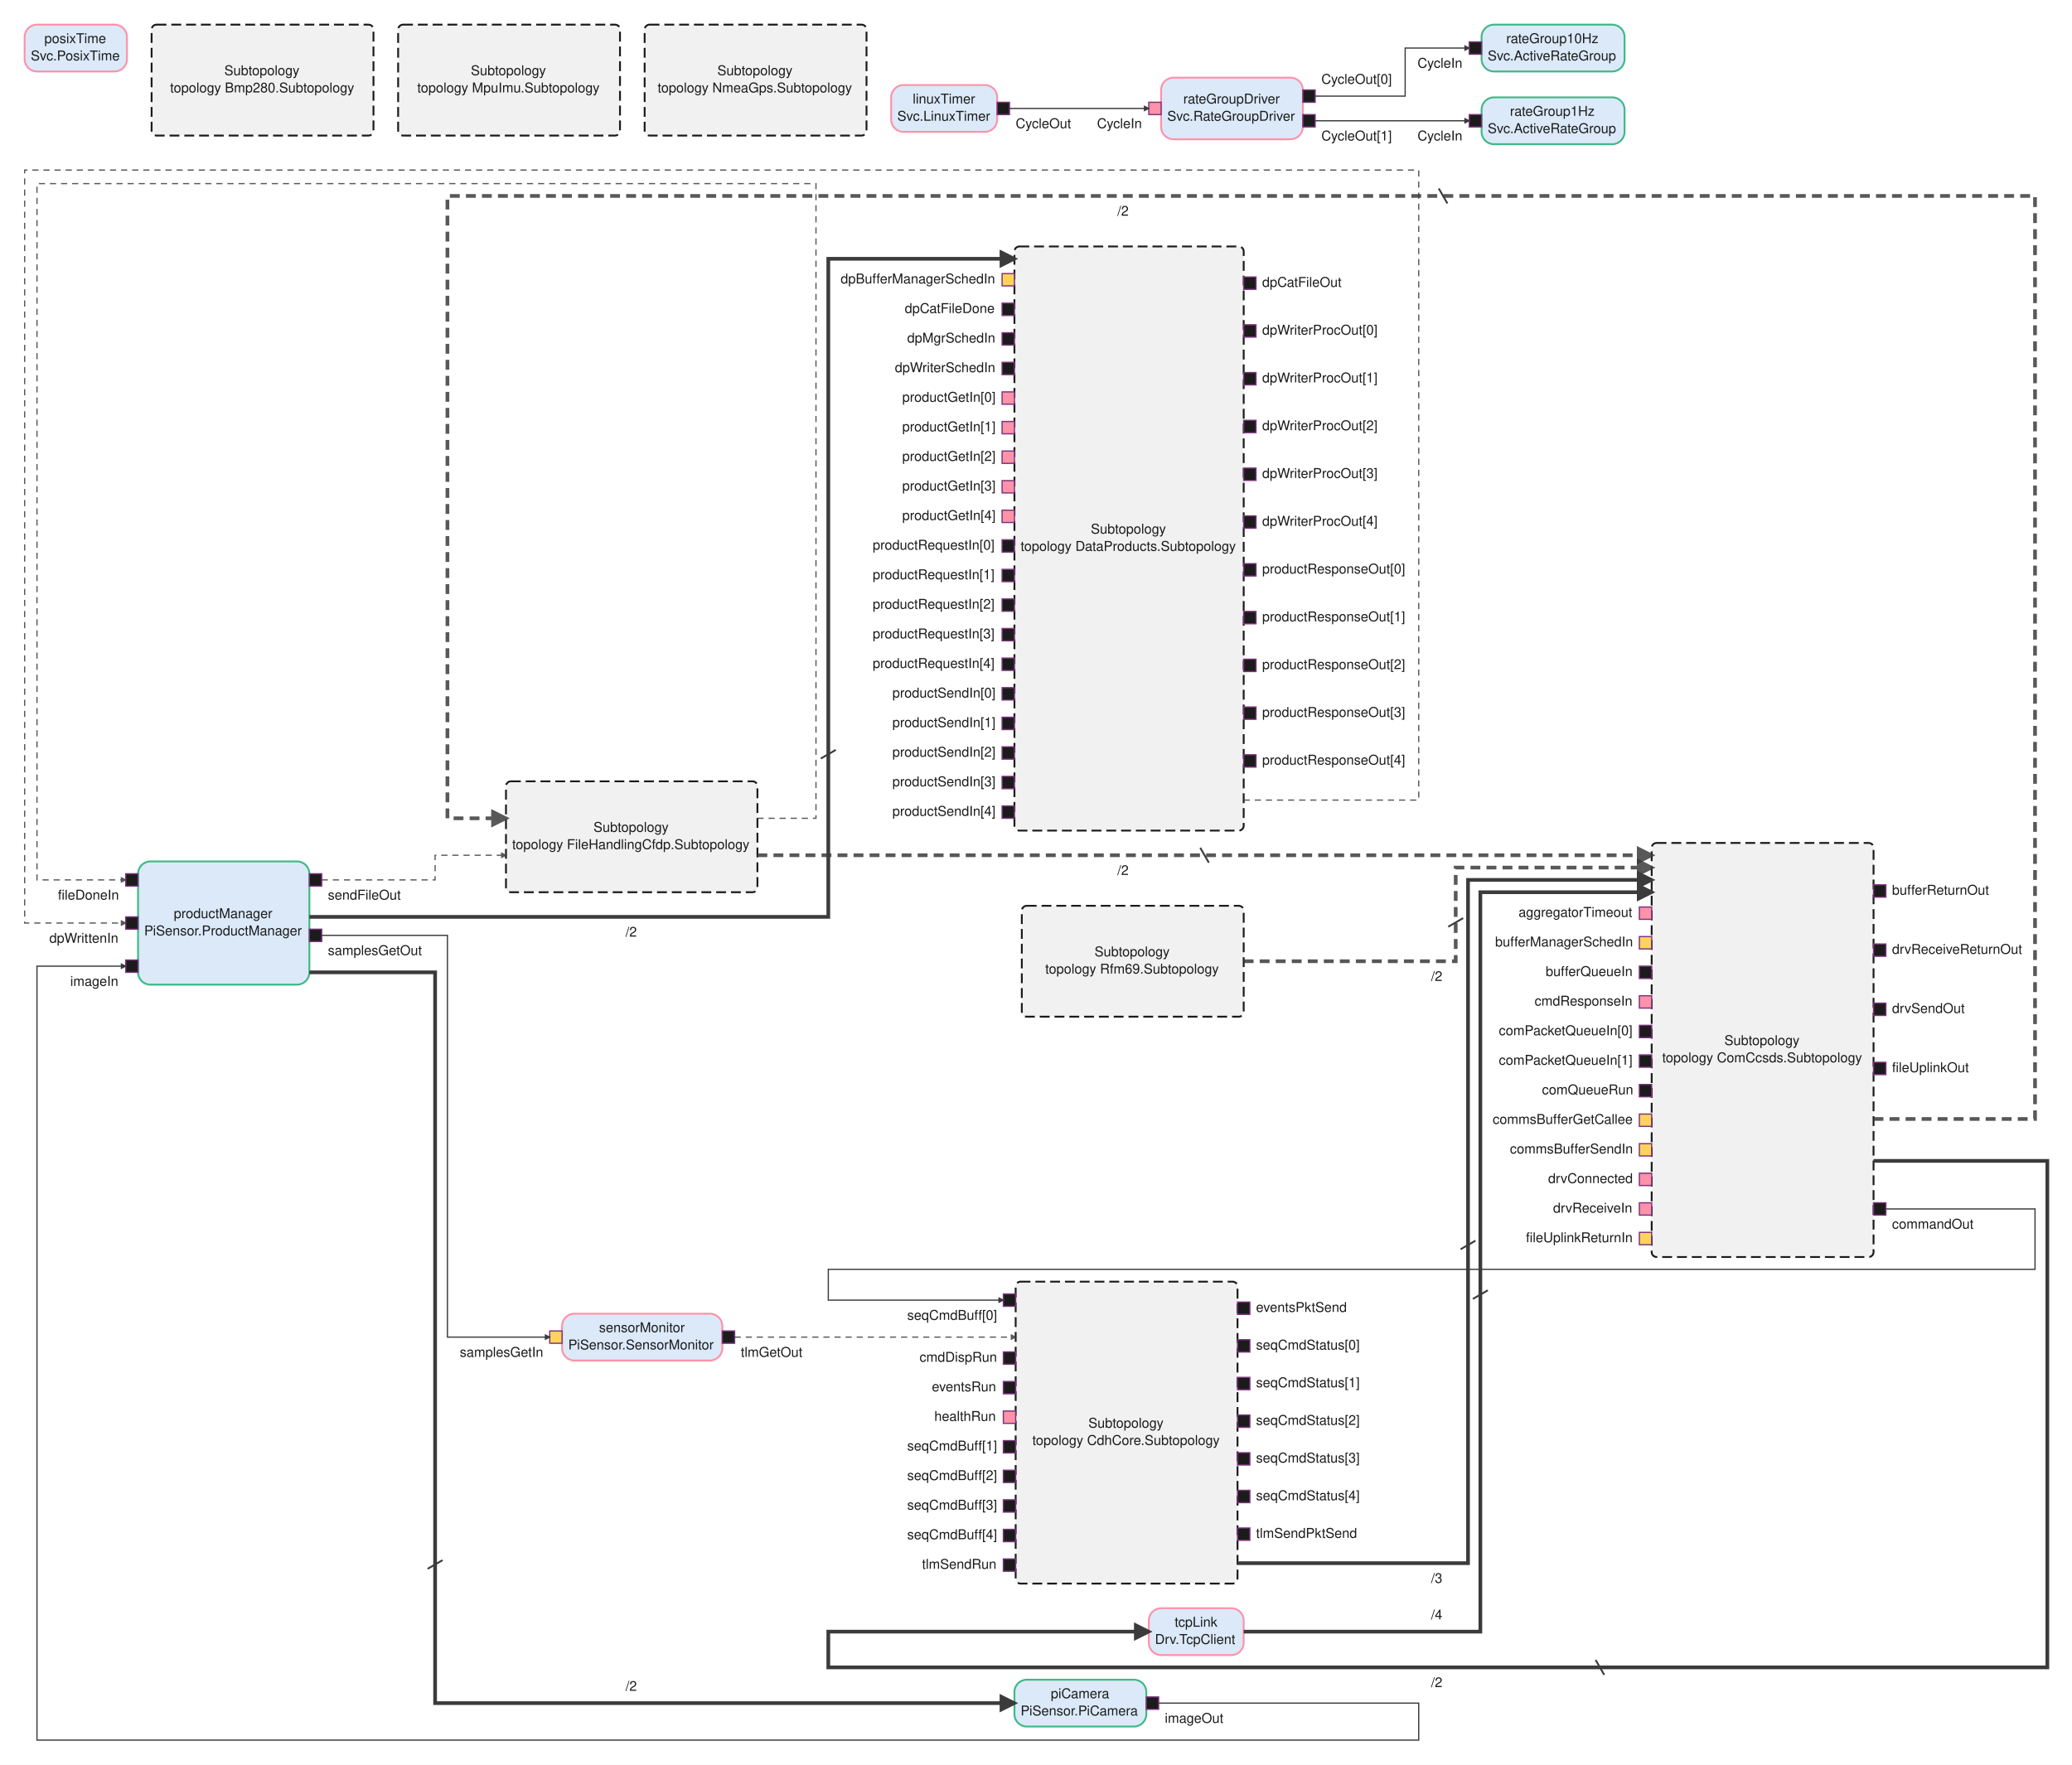
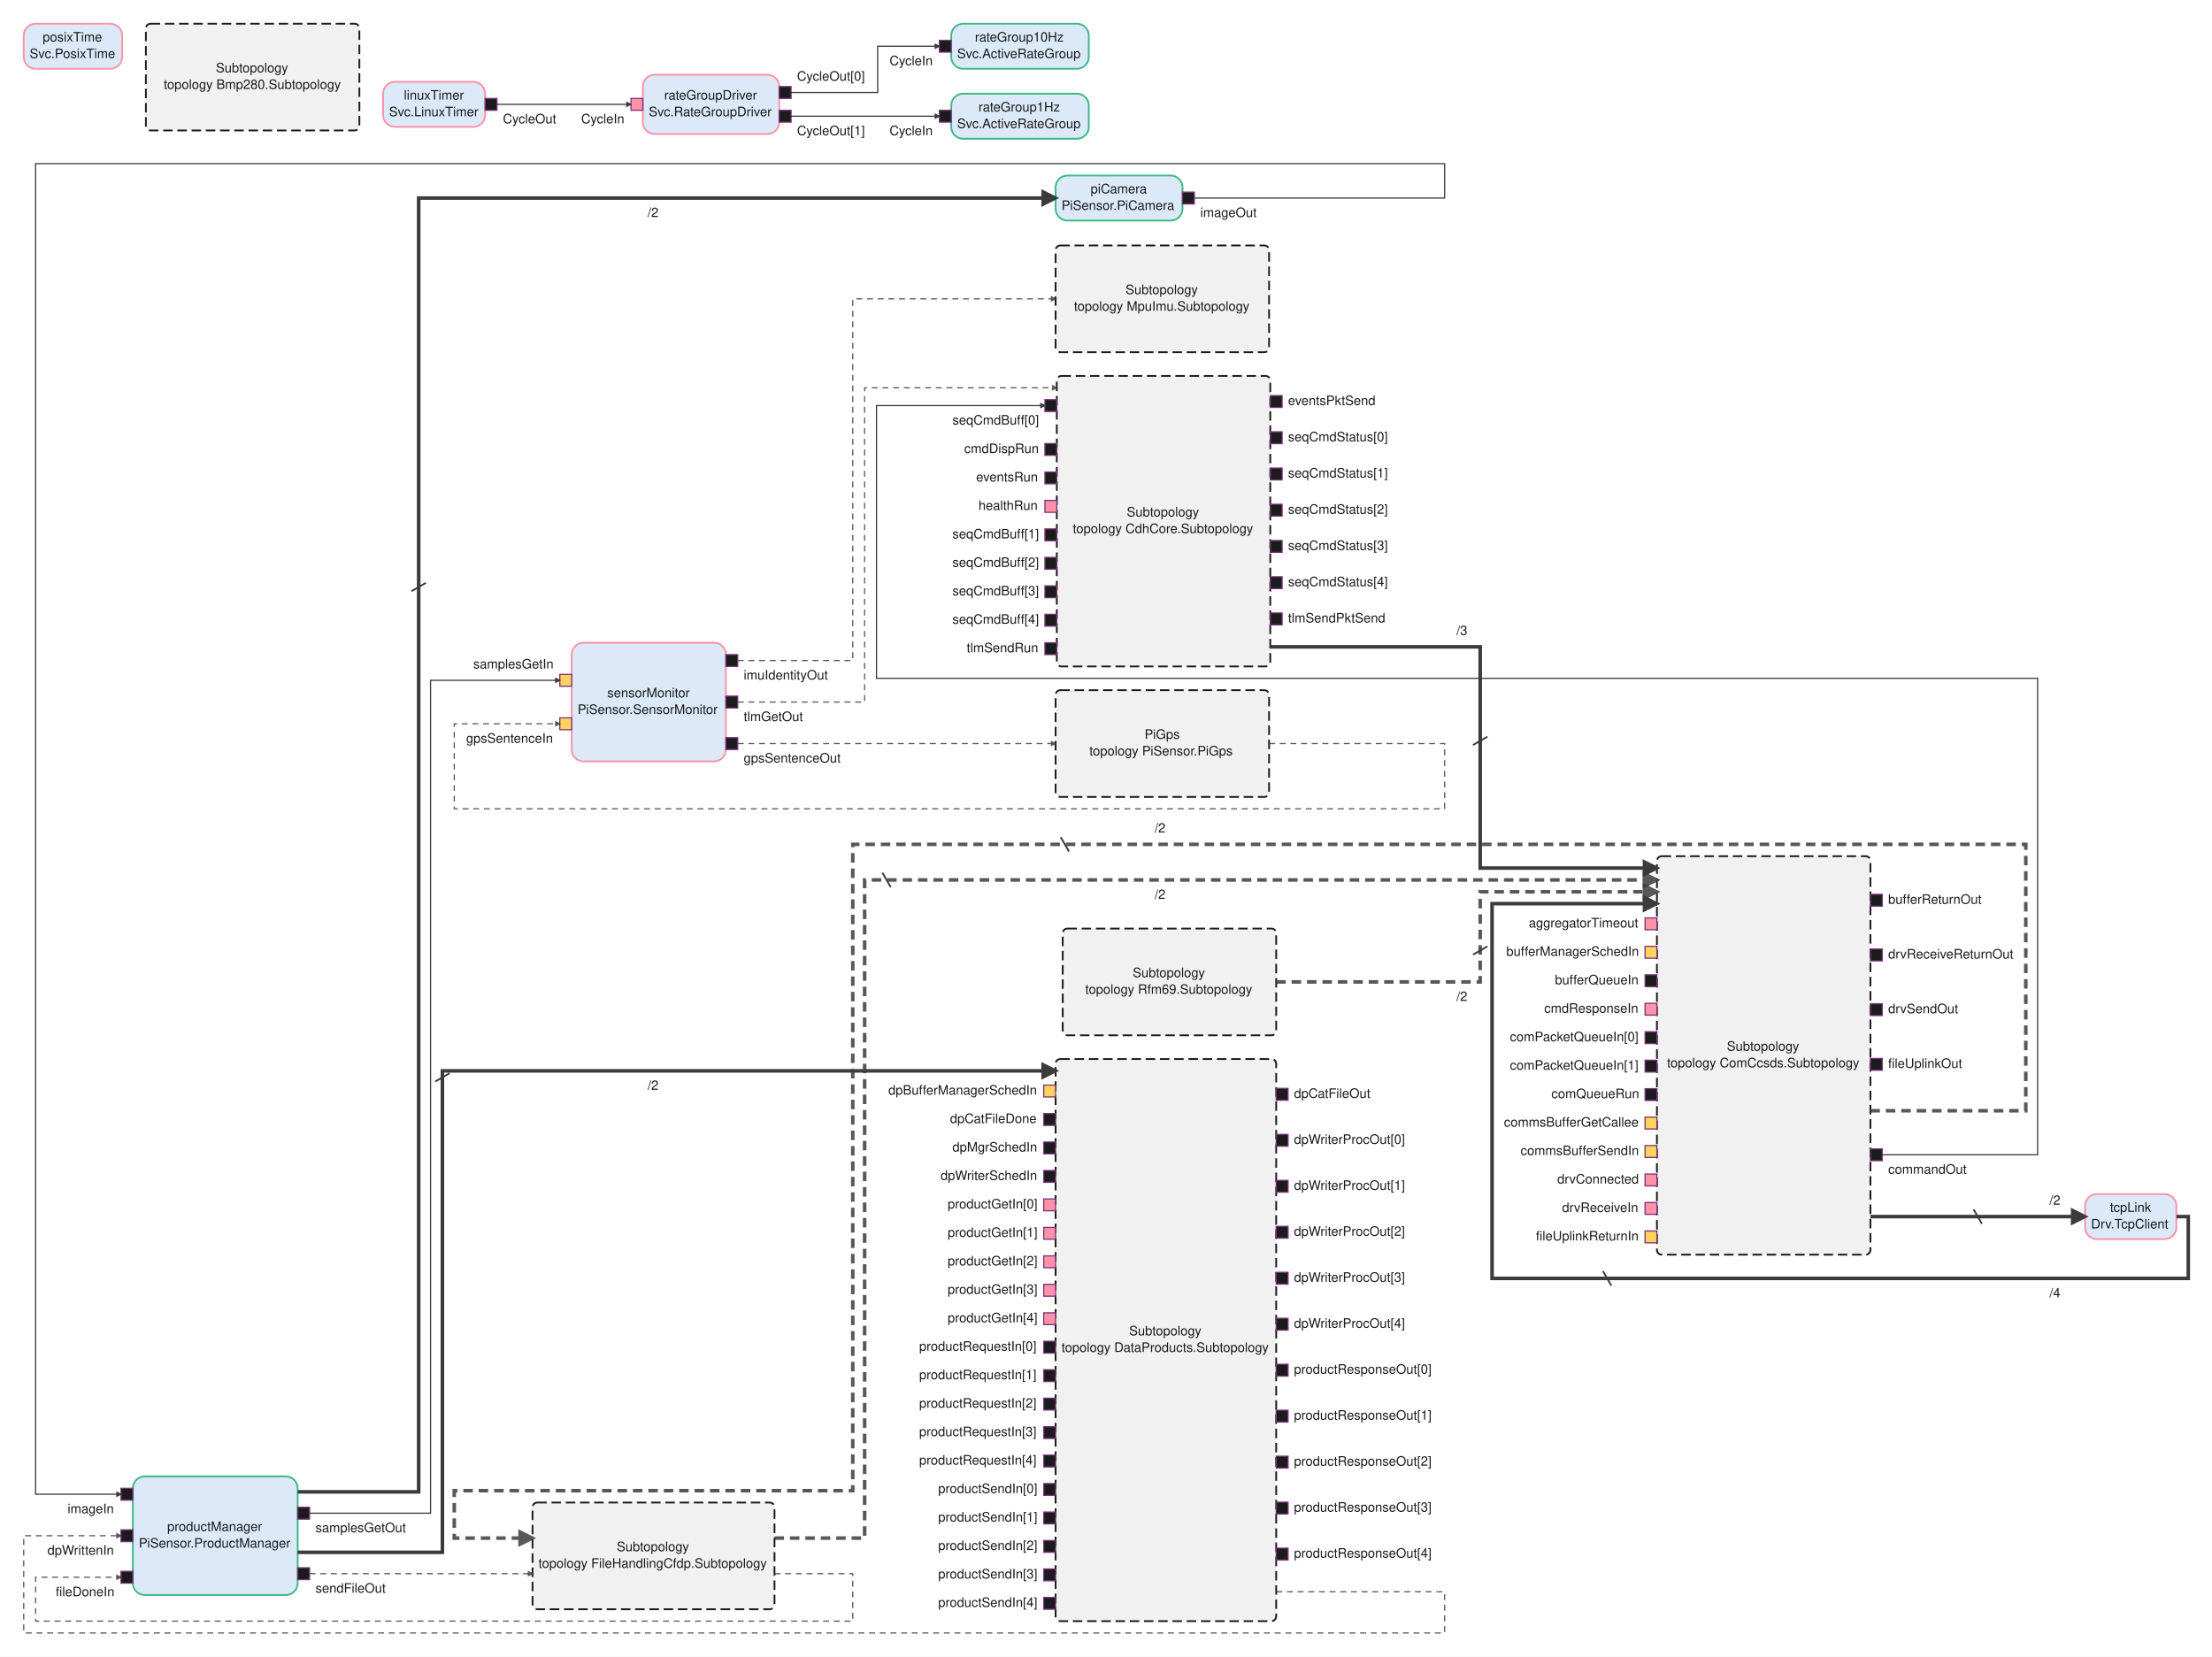
- <svg xmlns="http://www.w3.org/2000/svg" width="1681" height="1432" viewBox="-8 -8 1681 1432">
+ <svg xmlns="http://www.w3.org/2000/svg" width="1865" height="1397" viewBox="-8 -8 1865 1397">
  <style>
    text { font-family: Helvetica, Arial, sans-serif; font-size: 11px; font-weight: normal; }
    .sprotty-node { fill: #dbe9f9; stroke: #1b1b1b; stroke-width: 1.5; }
    .sprotty-label { fill: #1b1b1b; stroke: none; }
    .node-label { fill: #1b1b1b; }
    .sprotty-port { fill: #1b1b1b; stroke: #7b337d; stroke-width: 1; }
    .sprotty-edge { fill: none; stroke: #3b3b3b; }
    .sprotty-edge-arrow { fill: #3b3b3b; stroke-width: 0; }
    .component-active { stroke: #3FB984; }
    .component-passive { stroke: #fe92a8; }
    .topology-node { fill: #f1f1f1; stroke: #1b1b1b; stroke-dasharray: 8 4; }
    .boundary-port { stroke: #1b1b1b; stroke-width: 1; }
    .boundary-input { fill: #9cc8ff; }
    .boundary-output { fill: #f5c58a; }
    .sprotty-edge path.edge-implicit { stroke-dasharray: 5 4; opacity: 0.85; }
    .sprotty-edge path.edge-bus { stroke-width: 3px; }
    .sprotty-edge path.edge-bus.edge-implicit { stroke-dasharray: 8 5; }
    .sprotty-edge .edge-bus-slash { stroke-width: 1.5px; }
    .port-sync { fill: #fe92a8; }
    .port-guarded { fill: #FDD35C; }
    </style>
  <defs>
    <marker id="arrow" viewBox="0 0 10 10" refX="8" refY="5" markerWidth="5" markerHeight="5" orient="auto-start-reverse" class="sprotty-edge-arrow">
      <path d="M 0 0 L 10 5 L 0 10 z" />
    </marker>
  </defs>
-   <rect x="-8" y="-8" width="1681" height="1432" fill="#ffffff" />
-   <g id="PiSensor.linuxTimer" transform="translate(715,61)">
+   <rect x="-8" y="-8" width="1865" height="1397" fill="#ffffff" />
+   <g id="PiSensor.linuxTimer" transform="translate(315,61)">
    <rect class="sprotty-node task component-passive" width="86" height="38" rx="10" />
    <text class="sprotty-label node-label" x="17.50" y="15">linuxTimer</text>
    <text class="sprotty-label node-label" x="5" y="29">Svc.LinuxTimer</text>
    <g id="PiSensor.linuxTimer.CycleOut.0" transform="translate(86,14)">
      <rect class="sprotty-port" width="10" height="10" />
      <text class="sprotty-label" x="15" y="21">CycleOut</text>
    </g>
  </g>
-   <g id="PiSensor.piCamera" transform="translate(815,1355)">
+   <g id="PiSensor.piCamera" transform="translate(882,140)">
    <rect class="sprotty-node task component-active" width="107" height="38" rx="10" />
    <text class="sprotty-label node-label" x="29.50" y="15">piCamera</text>
    <text class="sprotty-label node-label" x="5" y="29">PiSensor.PiCamera</text>
    <g id="PiSensor.piCamera.imageOut.0" transform="translate(107,14)">
      <rect class="sprotty-port" width="10" height="10" />
      <text class="sprotty-label" x="15" y="21">imageOut</text>
    </g>
  </g>
  <g id="PiSensor.posixTime" transform="translate(12,12)">
    <rect class="sprotty-node task component-passive" width="83" height="38" rx="10" />
    <text class="sprotty-label node-label" x="16" y="15">posixTime</text>
    <text class="sprotty-label node-label" x="5" y="29">Svc.PosixTime</text>
  </g>
-   <g id="PiSensor.productManager" transform="translate(104,691)">
+   <g id="PiSensor.productManager" transform="translate(104,1237)">
    <rect class="sprotty-node task component-active" width="139" height="100" rx="10" />
    <text class="sprotty-label node-label" x="29" y="46">productManager</text>
    <text class="sprotty-label node-label" x="5" y="60">PiSensor.ProductManager</text>
    <g id="PiSensor.productManager.dpWrittenIn.0" transform="translate(-10,45)">
      <rect class="sprotty-port port-async" width="10" height="10" />
      <text class="sprotty-label" x="-62" y="21">dpWrittenIn</text>
    </g>
-     <g id="PiSensor.productManager.fileDoneIn.0" transform="translate(-10,10)">
+     <g id="PiSensor.productManager.fileDoneIn.0" transform="translate(-10,80)">
      <rect class="sprotty-port port-async" width="10" height="10" />
      <text class="sprotty-label" x="-55" y="21">fileDoneIn</text>
    </g>
-     <g id="PiSensor.productManager.imageIn.0" transform="translate(-10,80)">
+     <g id="PiSensor.productManager.imageIn.0" transform="translate(-10,10)">
      <rect class="sprotty-port port-async" width="10" height="10" />
      <text class="sprotty-label" x="-45" y="21">imageIn</text>
    </g>
-     <g id="PiSensor.productManager.samplesGetOut.0" transform="translate(139,55)">
+     <g id="PiSensor.productManager.samplesGetOut.0" transform="translate(139,26)">
      <rect class="sprotty-port" width="10" height="10" />
      <text class="sprotty-label" x="15" y="21">samplesGetOut</text>
    </g>
-     <g id="PiSensor.productManager.sendFileOut.0" transform="translate(139,10)">
+     <g id="PiSensor.productManager.sendFileOut.0" transform="translate(139,77)">
      <rect class="sprotty-port" width="10" height="10" />
      <text class="sprotty-label" x="15" y="21">sendFileOut</text>
    </g>
  </g>
-   <g id="PiSensor.rateGroup10Hz" transform="translate(1194,12)">
+   <g id="PiSensor.rateGroup10Hz" transform="translate(794,12)">
    <rect class="sprotty-node task component-active" width="116" height="38" rx="10" />
    <text class="sprotty-label node-label" x="20" y="15">rateGroup10Hz</text>
    <text class="sprotty-label node-label" x="5" y="29">Svc.ActiveRateGroup</text>
    <g id="PiSensor.rateGroup10Hz.CycleIn.0" transform="translate(-10,14)">
      <rect class="sprotty-port port-async" width="10" height="10" />
      <text class="sprotty-label" x="-42" y="21">CycleIn</text>
    </g>
  </g>
-   <g id="PiSensor.rateGroup1Hz" transform="translate(1194,71)">
+   <g id="PiSensor.rateGroup1Hz" transform="translate(794,71)">
    <rect class="sprotty-node task component-active" width="116" height="38" rx="10" />
    <text class="sprotty-label node-label" x="23" y="15">rateGroup1Hz</text>
    <text class="sprotty-label node-label" x="5" y="29">Svc.ActiveRateGroup</text>
    <g id="PiSensor.rateGroup1Hz.CycleIn.0" transform="translate(-10,14)">
      <rect class="sprotty-port port-async" width="10" height="10" />
      <text class="sprotty-label" x="-42" y="21">CycleIn</text>
    </g>
  </g>
-   <g id="PiSensor.rateGroupDriver" transform="translate(934,55)">
+   <g id="PiSensor.rateGroupDriver" transform="translate(534,55)">
    <rect class="sprotty-node task component-passive" width="115" height="50" rx="10" />
    <text class="sprotty-label node-label" x="18" y="21">rateGroupDriver</text>
    <text class="sprotty-label node-label" x="5" y="35">Svc.RateGroupDriver</text>
    <g id="PiSensor.rateGroupDriver.CycleIn.0" transform="translate(-10,20)">
      <rect class="sprotty-port port-sync" width="10" height="10" />
      <text class="sprotty-label" x="-42" y="21">CycleIn</text>
    </g>
    <g id="PiSensor.rateGroupDriver.CycleOut.0" transform="translate(115,10)">
      <rect class="sprotty-port" width="10" height="10" />
      <text class="sprotty-label" x="15" y="-5">CycleOut[0]</text>
    </g>
    <g id="PiSensor.rateGroupDriver.CycleOut.1" transform="translate(115,30)">
      <rect class="sprotty-port" width="10" height="10" />
      <text class="sprotty-label" x="15" y="21">CycleOut[1]</text>
    </g>
  </g>
-   <g id="PiSensor.sensorMonitor" transform="translate(448,1058)">
-     <rect class="sprotty-node task component-passive" width="130" height="38" rx="10" />
-     <text class="sprotty-label node-label" x="30" y="15">sensorMonitor</text>
-     <text class="sprotty-label node-label" x="5" y="29">PiSensor.SensorMonitor</text>
-     <g id="PiSensor.sensorMonitor.samplesGetIn.0" transform="translate(-10,14)">
-       <rect class="sprotty-port port-guarded" width="10" height="10" />
-       <text class="sprotty-label" x="-73" y="21">samplesGetIn</text>
-     </g>
-     <g id="PiSensor.sensorMonitor.tlmGetOut.0" transform="translate(130,14)">
+   <g id="PiSensor.sensorMonitor" transform="translate(474,534)">
+     <rect class="sprotty-node task component-passive" width="130" height="100" rx="10" />
+     <text class="sprotty-label node-label" x="30" y="46">sensorMonitor</text>
+     <text class="sprotty-label node-label" x="5" y="60">PiSensor.SensorMonitor</text>
+     <g id="PiSensor.sensorMonitor.gpsSentenceIn.0" transform="translate(-10,63.33)">
+       <rect class="sprotty-port port-guarded" width="10" height="10" />
+       <text class="sprotty-label" x="-79" y="21">gpsSentenceIn</text>
+     </g>
+     <g id="PiSensor.sensorMonitor.gpsSentenceOut.0" transform="translate(130,80)">
+       <rect class="sprotty-port" width="10" height="10" />
+       <text class="sprotty-label" x="15" y="21">gpsSentenceOut</text>
+     </g>
+     <g id="PiSensor.sensorMonitor.imuIdentityOut.0" transform="translate(130,10)">
+       <rect class="sprotty-port" width="10" height="10" />
+       <text class="sprotty-label" x="15" y="21">imuIdentityOut</text>
+     </g>
+     <g id="PiSensor.sensorMonitor.samplesGetIn.0" transform="translate(-10,26.67)">
+       <rect class="sprotty-port port-guarded" width="10" height="10" />
+       <text class="sprotty-label" x="-73" y="-5">samplesGetIn</text>
+     </g>
+     <g id="PiSensor.sensorMonitor.tlmGetOut.0" transform="translate(130,45)">
      <rect class="sprotty-port" width="10" height="10" />
      <text class="sprotty-label" x="15" y="21">tlmGetOut</text>
    </g>
  </g>
-   <g id="PiSensor.tcpLink" transform="translate(924,1297)">
+   <g id="PiSensor.tcpLink" transform="translate(1750,998.88)">
    <rect class="sprotty-node task component-passive" width="77" height="38" rx="10" />
    <text class="sprotty-label node-label" x="21" y="15">tcpLink</text>
    <text class="sprotty-label node-label" x="5" y="29">Drv.TcpClient</text>
  </g>
  <g id="Bmp280.Subtopology" transform="translate(115,12)" data-topology="Bmp280.Subtopology">
    <rect class="sprotty-node topology-node" width="180" height="90" rx="4" />
    <text class="sprotty-label node-label" x="59" y="41">Subtopology</text>
    <text class="sprotty-label node-label" x="15" y="55">topology Bmp280.Subtopology</text>
  </g>
-   <g id="CdhCore.Subtopology" transform="translate(816,1032)" data-topology="CdhCore.Subtopology">
+   <g id="CdhCore.Subtopology" transform="translate(883,309)" data-topology="CdhCore.Subtopology">
    <rect class="sprotty-node topology-node" width="180" height="245" rx="4" />
    <text class="sprotty-label node-label" x="59" y="118.50">Subtopology</text>
    <text class="sprotty-label node-label" x="13.50" y="132.50">topology CdhCore.Subtopology</text>
    <g id="CdhCore.Subtopology.cmdDispRun.0" transform="translate(-10,57)">
      <rect class="sprotty-port port-async" width="10" height="10" />
      <text class="sprotty-label" x="-68" y="8">cmdDispRun</text>
    </g>
    <g id="CdhCore.Subtopology.eventsPktSend.0" transform="translate(180,16.56)">
      <rect class="sprotty-port" width="10" height="10" />
      <text class="sprotty-label" x="15" y="8">eventsPktSend</text>
    </g>
    <g id="CdhCore.Subtopology.eventsRun.0" transform="translate(-10,81)">
      <rect class="sprotty-port port-async" width="10" height="10" />
      <text class="sprotty-label" x="-58" y="8">eventsRun</text>
    </g>
    <g id="CdhCore.Subtopology.healthRun.0" transform="translate(-10,105)">
      <rect class="sprotty-port port-sync" width="10" height="10" />
      <text class="sprotty-label" x="-56" y="8">healthRun</text>
    </g>
-     <g id="CdhCore.Subtopology.seqCmdBuff.0" transform="translate(-10,10)">
+     <g id="CdhCore.Subtopology.seqCmdBuff.0" transform="translate(-10,20)">
      <rect class="sprotty-port port-async" width="10" height="10" />
      <text class="sprotty-label" x="-78" y="21">seqCmdBuff[0]</text>
    </g>
    <g id="CdhCore.Subtopology.seqCmdBuff.1" transform="translate(-10,129)">
      <rect class="sprotty-port port-async" width="10" height="10" />
      <text class="sprotty-label" x="-78" y="8">seqCmdBuff[1]</text>
    </g>
    <g id="CdhCore.Subtopology.seqCmdBuff.2" transform="translate(-10,153)">
      <rect class="sprotty-port port-async" width="10" height="10" />
      <text class="sprotty-label" x="-78" y="8">seqCmdBuff[2]</text>
    </g>
    <g id="CdhCore.Subtopology.seqCmdBuff.3" transform="translate(-10,177)">
      <rect class="sprotty-port port-async" width="10" height="10" />
      <text class="sprotty-label" x="-78" y="8">seqCmdBuff[3]</text>
    </g>
    <g id="CdhCore.Subtopology.seqCmdBuff.4" transform="translate(-10,201)">
      <rect class="sprotty-port port-async" width="10" height="10" />
      <text class="sprotty-label" x="-78" y="8">seqCmdBuff[4]</text>
    </g>
    <g id="CdhCore.Subtopology.seqCmdStatus.0" transform="translate(180,47.11)">
      <rect class="sprotty-port" width="10" height="10" />
      <text class="sprotty-label" x="15" y="8">seqCmdStatus[0]</text>
    </g>
    <g id="CdhCore.Subtopology.seqCmdStatus.1" transform="translate(180,77.67)">
      <rect class="sprotty-port" width="10" height="10" />
      <text class="sprotty-label" x="15" y="8">seqCmdStatus[1]</text>
    </g>
    <g id="CdhCore.Subtopology.seqCmdStatus.2" transform="translate(180,108.22)">
      <rect class="sprotty-port" width="10" height="10" />
      <text class="sprotty-label" x="15" y="8">seqCmdStatus[2]</text>
    </g>
    <g id="CdhCore.Subtopology.seqCmdStatus.3" transform="translate(180,138.78)">
      <rect class="sprotty-port" width="10" height="10" />
      <text class="sprotty-label" x="15" y="8">seqCmdStatus[3]</text>
    </g>
    <g id="CdhCore.Subtopology.seqCmdStatus.4" transform="translate(180,169.33)">
      <rect class="sprotty-port" width="10" height="10" />
      <text class="sprotty-label" x="15" y="8">seqCmdStatus[4]</text>
    </g>
    <g id="CdhCore.Subtopology.tlmSendPktSend.0" transform="translate(180,199.89)">
      <rect class="sprotty-port" width="10" height="10" />
      <text class="sprotty-label" x="15" y="8">tlmSendPktSend</text>
    </g>
    <g id="CdhCore.Subtopology.tlmSendRun.0" transform="translate(-10,225)">
      <rect class="sprotty-port port-async" width="10" height="10" />
      <text class="sprotty-label" x="-66" y="8">tlmSendRun</text>
    </g>
  </g>
-   <g id="ComCcsds.Subtopology" transform="translate(1332,676)" data-topology="ComCcsds.Subtopology">
+   <g id="ComCcsds.Subtopology" transform="translate(1389,714)" data-topology="ComCcsds.Subtopology">
    <rect class="sprotty-node topology-node" width="180" height="336" rx="4" />
    <text class="sprotty-label node-label" x="59" y="164">Subtopology</text>
    <text class="sprotty-label node-label" x="8.50" y="178">topology ComCcsds.Subtopology</text>
    <g id="ComCcsds.Subtopology.aggregatorTimeout.0" transform="translate(-10,52)">
      <rect class="sprotty-port port-sync" width="10" height="10" />
      <text class="sprotty-label" x="-98" y="8">aggregatorTimeout</text>
    </g>
    <g id="ComCcsds.Subtopology.bufferManagerSchedIn.0" transform="translate(-10,76)">
      <rect class="sprotty-port port-guarded" width="10" height="10" />
      <text class="sprotty-label" x="-117" y="8">bufferManagerSchedIn</text>
    </g>
    <g id="ComCcsds.Subtopology.bufferQueueIn.0" transform="translate(-10,100)">
      <rect class="sprotty-port port-async" width="10" height="10" />
      <text class="sprotty-label" x="-76" y="8">bufferQueueIn</text>
    </g>
-     <g id="ComCcsds.Subtopology.bufferReturnOut.0" transform="translate(180,34)">
+     <g id="ComCcsds.Subtopology.bufferReturnOut.0" transform="translate(180,32.13)">
      <rect class="sprotty-port" width="10" height="10" />
      <text class="sprotty-label" x="15" y="8">bufferReturnOut</text>
    </g>
    <g id="ComCcsds.Subtopology.cmdResponseIn.0" transform="translate(-10,124)">
      <rect class="sprotty-port port-sync" width="10" height="10" />
      <text class="sprotty-label" x="-85" y="8">cmdResponseIn</text>
    </g>
    <g id="ComCcsds.Subtopology.comPacketQueueIn.0" transform="translate(-10,148)">
      <rect class="sprotty-port port-async" width="10" height="10" />
      <text class="sprotty-label" x="-114" y="8">comPacketQueueIn[0]</text>
    </g>
    <g id="ComCcsds.Subtopology.comPacketQueueIn.1" transform="translate(-10,172)">
      <rect class="sprotty-port port-async" width="10" height="10" />
      <text class="sprotty-label" x="-114" y="8">comPacketQueueIn[1]</text>
    </g>
    <g id="ComCcsds.Subtopology.comQueueRun.0" transform="translate(-10,196)">
      <rect class="sprotty-port port-async" width="10" height="10" />
      <text class="sprotty-label" x="-79" y="8">comQueueRun</text>
    </g>
-     <g id="ComCcsds.Subtopology.commandOut.0" transform="translate(180,292)">
+     <g id="ComCcsds.Subtopology.commandOut.0" transform="translate(180,246.75)">
      <rect class="sprotty-port" width="10" height="10" />
      <text class="sprotty-label" x="15" y="21">commandOut</text>
    </g>
    <g id="ComCcsds.Subtopology.commsBufferGetCallee.0" transform="translate(-10,220)">
      <rect class="sprotty-port port-guarded" width="10" height="10" />
      <text class="sprotty-label" x="-119" y="8">commsBufferGetCallee</text>
    </g>
    <g id="ComCcsds.Subtopology.commsBufferSendIn.0" transform="translate(-10,244)">
      <rect class="sprotty-port port-guarded" width="10" height="10" />
      <text class="sprotty-label" x="-105" y="8">commsBufferSendIn</text>
    </g>
    <g id="ComCcsds.Subtopology.drvConnected.0" transform="translate(-10,268)">
      <rect class="sprotty-port port-sync" width="10" height="10" />
      <text class="sprotty-label" x="-74" y="8">drvConnected</text>
    </g>
    <g id="ComCcsds.Subtopology.drvReceiveIn.0" transform="translate(-10,292)">
      <rect class="sprotty-port port-sync" width="10" height="10" />
      <text class="sprotty-label" x="-70" y="8">drvReceiveIn</text>
    </g>
-     <g id="ComCcsds.Subtopology.drvReceiveReturnOut.0" transform="translate(180,82)">
+     <g id="ComCcsds.Subtopology.drvReceiveReturnOut.0" transform="translate(180,78.25)">
      <rect class="sprotty-port" width="10" height="10" />
      <text class="sprotty-label" x="15" y="8">drvReceiveReturnOut</text>
    </g>
-     <g id="ComCcsds.Subtopology.drvSendOut.0" transform="translate(180,130)">
+     <g id="ComCcsds.Subtopology.drvSendOut.0" transform="translate(180,124.38)">
      <rect class="sprotty-port" width="10" height="10" />
      <text class="sprotty-label" x="15" y="8">drvSendOut</text>
    </g>
-     <g id="ComCcsds.Subtopology.fileUplinkOut.0" transform="translate(180,178)">
+     <g id="ComCcsds.Subtopology.fileUplinkOut.0" transform="translate(180,170.50)">
      <rect class="sprotty-port" width="10" height="10" />
      <text class="sprotty-label" x="15" y="8">fileUplinkOut</text>
    </g>
    <g id="ComCcsds.Subtopology.fileUplinkReturnIn.0" transform="translate(-10,316)">
      <rect class="sprotty-port port-guarded" width="10" height="10" />
      <text class="sprotty-label" x="-92" y="8">fileUplinkReturnIn</text>
    </g>
  </g>
-   <g id="DataProducts.Subtopology" transform="translate(815,192)" data-topology="DataProducts.Subtopology">
+   <g id="DataProducts.Subtopology" transform="translate(882,885)" data-topology="DataProducts.Subtopology">
    <rect class="sprotty-node topology-node" width="186" height="474" rx="4" />
    <text class="sprotty-label node-label" x="62" y="233">Subtopology</text>
    <text class="sprotty-label node-label" x="5" y="247">topology DataProducts.Subtopology</text>
    <g id="DataProducts.Subtopology.dpBufferManagerSchedIn.0" transform="translate(-10,22)">
      <rect class="sprotty-port port-guarded" width="10" height="10" />
      <text class="sprotty-label" x="-131" y="8">dpBufferManagerSchedIn</text>
    </g>
    <g id="DataProducts.Subtopology.dpCatFileDone.0" transform="translate(-10,46)">
      <rect class="sprotty-port port-async" width="10" height="10" />
      <text class="sprotty-label" x="-79" y="8">dpCatFileDone</text>
    </g>
    <g id="DataProducts.Subtopology.dpCatFileOut.0" transform="translate(186,24.77)">
      <rect class="sprotty-port" width="10" height="10" />
      <text class="sprotty-label" x="15" y="8">dpCatFileOut</text>
    </g>
    <g id="DataProducts.Subtopology.dpMgrSchedIn.0" transform="translate(-10,70)">
      <rect class="sprotty-port port-async" width="10" height="10" />
      <text class="sprotty-label" x="-77" y="8">dpMgrSchedIn</text>
    </g>
    <g id="DataProducts.Subtopology.dpWriterProcOut.0" transform="translate(186,63.54)">
      <rect class="sprotty-port" width="10" height="10" />
      <text class="sprotty-label" x="15" y="8">dpWriterProcOut[0]</text>
    </g>
    <g id="DataProducts.Subtopology.dpWriterProcOut.1" transform="translate(186,102.31)">
      <rect class="sprotty-port" width="10" height="10" />
      <text class="sprotty-label" x="15" y="8">dpWriterProcOut[1]</text>
    </g>
    <g id="DataProducts.Subtopology.dpWriterProcOut.2" transform="translate(186,141.08)">
      <rect class="sprotty-port" width="10" height="10" />
      <text class="sprotty-label" x="15" y="8">dpWriterProcOut[2]</text>
    </g>
    <g id="DataProducts.Subtopology.dpWriterProcOut.3" transform="translate(186,179.85)">
      <rect class="sprotty-port" width="10" height="10" />
      <text class="sprotty-label" x="15" y="8">dpWriterProcOut[3]</text>
    </g>
    <g id="DataProducts.Subtopology.dpWriterProcOut.4" transform="translate(186,218.62)">
      <rect class="sprotty-port" width="10" height="10" />
      <text class="sprotty-label" x="15" y="8">dpWriterProcOut[4]</text>
    </g>
    <g id="DataProducts.Subtopology.dpWriterSchedIn.0" transform="translate(-10,94)">
      <rect class="sprotty-port port-async" width="10" height="10" />
      <text class="sprotty-label" x="-87" y="8">dpWriterSchedIn</text>
    </g>
    <g id="DataProducts.Subtopology.productGetIn.0" transform="translate(-10,118)">
      <rect class="sprotty-port port-sync" width="10" height="10" />
      <text class="sprotty-label" x="-81" y="8">productGetIn[0]</text>
    </g>
    <g id="DataProducts.Subtopology.productGetIn.1" transform="translate(-10,142)">
      <rect class="sprotty-port port-sync" width="10" height="10" />
      <text class="sprotty-label" x="-81" y="8">productGetIn[1]</text>
    </g>
    <g id="DataProducts.Subtopology.productGetIn.2" transform="translate(-10,166)">
      <rect class="sprotty-port port-sync" width="10" height="10" />
      <text class="sprotty-label" x="-81" y="8">productGetIn[2]</text>
    </g>
    <g id="DataProducts.Subtopology.productGetIn.3" transform="translate(-10,190)">
      <rect class="sprotty-port port-sync" width="10" height="10" />
      <text class="sprotty-label" x="-81" y="8">productGetIn[3]</text>
    </g>
    <g id="DataProducts.Subtopology.productGetIn.4" transform="translate(-10,214)">
      <rect class="sprotty-port port-sync" width="10" height="10" />
      <text class="sprotty-label" x="-81" y="8">productGetIn[4]</text>
    </g>
    <g id="DataProducts.Subtopology.productRequestIn.0" transform="translate(-10,238)">
      <rect class="sprotty-port port-async" width="10" height="10" />
      <text class="sprotty-label" x="-105" y="8">productRequestIn[0]</text>
    </g>
    <g id="DataProducts.Subtopology.productRequestIn.1" transform="translate(-10,262)">
      <rect class="sprotty-port port-async" width="10" height="10" />
      <text class="sprotty-label" x="-105" y="8">productRequestIn[1]</text>
    </g>
    <g id="DataProducts.Subtopology.productRequestIn.2" transform="translate(-10,286)">
      <rect class="sprotty-port port-async" width="10" height="10" />
      <text class="sprotty-label" x="-105" y="8">productRequestIn[2]</text>
    </g>
    <g id="DataProducts.Subtopology.productRequestIn.3" transform="translate(-10,310)">
      <rect class="sprotty-port port-async" width="10" height="10" />
      <text class="sprotty-label" x="-105" y="8">productRequestIn[3]</text>
    </g>
    <g id="DataProducts.Subtopology.productRequestIn.4" transform="translate(-10,334)">
      <rect class="sprotty-port port-async" width="10" height="10" />
      <text class="sprotty-label" x="-105" y="8">productRequestIn[4]</text>
    </g>
    <g id="DataProducts.Subtopology.productResponseOut.0" transform="translate(186,257.38)">
      <rect class="sprotty-port" width="10" height="10" />
      <text class="sprotty-label" x="15" y="8">productResponseOut[0]</text>
    </g>
    <g id="DataProducts.Subtopology.productResponseOut.1" transform="translate(186,296.15)">
      <rect class="sprotty-port" width="10" height="10" />
      <text class="sprotty-label" x="15" y="8">productResponseOut[1]</text>
    </g>
    <g id="DataProducts.Subtopology.productResponseOut.2" transform="translate(186,334.92)">
      <rect class="sprotty-port" width="10" height="10" />
      <text class="sprotty-label" x="15" y="8">productResponseOut[2]</text>
    </g>
    <g id="DataProducts.Subtopology.productResponseOut.3" transform="translate(186,373.69)">
      <rect class="sprotty-port" width="10" height="10" />
      <text class="sprotty-label" x="15" y="8">productResponseOut[3]</text>
    </g>
    <g id="DataProducts.Subtopology.productResponseOut.4" transform="translate(186,412.46)">
      <rect class="sprotty-port" width="10" height="10" />
      <text class="sprotty-label" x="15" y="8">productResponseOut[4]</text>
    </g>
    <g id="DataProducts.Subtopology.productSendIn.0" transform="translate(-10,358)">
      <rect class="sprotty-port port-async" width="10" height="10" />
      <text class="sprotty-label" x="-89" y="8">productSendIn[0]</text>
    </g>
    <g id="DataProducts.Subtopology.productSendIn.1" transform="translate(-10,382)">
      <rect class="sprotty-port port-async" width="10" height="10" />
      <text class="sprotty-label" x="-89" y="8">productSendIn[1]</text>
    </g>
    <g id="DataProducts.Subtopology.productSendIn.2" transform="translate(-10,406)">
      <rect class="sprotty-port port-async" width="10" height="10" />
      <text class="sprotty-label" x="-89" y="8">productSendIn[2]</text>
    </g>
    <g id="DataProducts.Subtopology.productSendIn.3" transform="translate(-10,430)">
      <rect class="sprotty-port port-async" width="10" height="10" />
      <text class="sprotty-label" x="-89" y="8">productSendIn[3]</text>
    </g>
    <g id="DataProducts.Subtopology.productSendIn.4" transform="translate(-10,454)">
      <rect class="sprotty-port port-async" width="10" height="10" />
      <text class="sprotty-label" x="-89" y="8">productSendIn[4]</text>
    </g>
  </g>
-   <g id="FileHandlingCfdp.Subtopology" transform="translate(402.50,626)" data-topology="FileHandlingCfdp.Subtopology">
+   <g id="FileHandlingCfdp.Subtopology" transform="translate(441,1259)" data-topology="FileHandlingCfdp.Subtopology">
    <rect class="sprotty-node topology-node" width="204" height="90" rx="4" />
    <text class="sprotty-label node-label" x="71" y="41">Subtopology</text>
    <text class="sprotty-label node-label" x="5" y="55">topology FileHandlingCfdp.Subtopology</text>
  </g>
-   <g id="MpuImu.Subtopology" transform="translate(315,12)" data-topology="MpuImu.Subtopology">
+   <g id="MpuImu.Subtopology" transform="translate(882,199)" data-topology="MpuImu.Subtopology">
    <rect class="sprotty-node topology-node" width="180" height="90" rx="4" />
    <text class="sprotty-label node-label" x="59" y="41">Subtopology</text>
    <text class="sprotty-label node-label" x="15.50" y="55">topology MpuImu.Subtopology</text>
  </g>
-   <g id="NmeaGps.Subtopology" transform="translate(515,12)" data-topology="NmeaGps.Subtopology">
+   <g id="PiSensor.PiGps" transform="translate(882,574)" data-topology="PiSensor.PiGps">
    <rect class="sprotty-node topology-node" width="180" height="90" rx="4" />
-     <text class="sprotty-label node-label" x="59" y="41">Subtopology</text>
-     <text class="sprotty-label node-label" x="10.50" y="55">topology NmeaGps.Subtopology</text>
-   </g>
-   <g id="Rfm69.Subtopology" transform="translate(821,727)" data-topology="Rfm69.Subtopology">
+     <text class="sprotty-label node-label" x="75" y="41">PiGps</text>
+     <text class="sprotty-label node-label" x="28.50" y="55">topology PiSensor.PiGps</text>
+   </g>
+   <g id="Rfm69.Subtopology" transform="translate(888,775)" data-topology="Rfm69.Subtopology">
    <rect class="sprotty-node topology-node" width="180" height="90" rx="4" />
    <text class="sprotty-label node-label" x="59" y="41">Subtopology</text>
    <text class="sprotty-label node-label" x="19" y="55">topology Rfm69.Subtopology</text>
  </g>
  <g id="RateGroups.connection.0" class="sprotty-edge">
-     <path d="M 811,80 L 924,80" marker-end="url(#arrow)" />
+     <path d="M 411,80 L 524,80" marker-end="url(#arrow)" />
  </g>
  <g id="RateGroups.connection.1" class="sprotty-edge">
-     <path d="M 1059,70 L 1132,70 L 1132,31 L 1184,31" marker-end="url(#arrow)" />
+     <path d="M 659,70 L 732,70 L 732,31 L 784,31" marker-end="url(#arrow)" />
  </g>
  <g id="RateGroups.connection.2" class="sprotty-edge">
-     <path d="M 1059,90 L 1184,90" marker-end="url(#arrow)" />
+     <path d="M 659,90 L 784,90" marker-end="url(#arrow)" />
  </g>
  <g id="Sensors.connection.0" class="sprotty-edge">
-     <path class="edge-implicit" d="M 588,1077 L 816,1077" marker-end="url(#arrow)" />
+     <path class="edge-implicit" d="M 614,584 L 721,584 L 721,319 L 883,319" marker-end="url(#arrow)" />
+   </g>
+   <g id="Sensors.connection.1" class="sprotty-edge">
+     <path class="edge-implicit" d="M 614,549 L 711,549 L 711,244 L 882,244" marker-end="url(#arrow)" />
+   </g>
+   <g id="Sensors.connection.2" class="sprotty-edge">
+     <path class="edge-implicit" d="M 1062,619 L 1210,619 L 1210,674 L 375,674 L 375,602.33 L 464,602.33" marker-end="url(#arrow)" />
+   </g>
+   <g id="Sensors.connection.3" class="sprotty-edge">
+     <path class="edge-implicit" d="M 614,619 L 882,619" marker-end="url(#arrow)" />
  </g>
  <g id="bus.PiSensor.productManager.PiSensor.piCamera" class="sprotty-edge">
-     <path class="edge-bus" d="M 243,781 L 345,781 L 345,1374 L 815,1374" marker-end="url(#arrow)" />
-     <line class="edge-bus-slash" x1="351.06" y1="1258" x2="338.94" y2="1265" />
-     <text class="sprotty-label" x="499.50" y="1364">/2</text>
+     <path class="edge-bus" d="M 243,1250 L 345,1250 L 345,159 L 882,159" marker-end="url(#arrow)" />
+     <line class="edge-bus-slash" x1="338.94" y1="490.50" x2="351.06" y2="483.50" />
+     <text class="sprotty-label" x="538" y="175">/2</text>
  </g>
  <g id="Products.connection.1" class="sprotty-edge">
-     <path d="M 932,1374 L 1143,1374 L 1143,1404 L 22,1404 L 22,776 L 94,776" marker-end="url(#arrow)" />
+     <path d="M 999,159 L 1210,159 L 1210,130 L 22,130 L 22,1252 L 94,1252" marker-end="url(#arrow)" />
  </g>
  <g id="Products.connection.3" class="sprotty-edge">
-     <path d="M 253,751 L 355,751 L 355,1077 L 438,1077" marker-end="url(#arrow)" />
+     <path d="M 253,1268 L 355,1268 L 355,565.67 L 464,565.67" marker-end="url(#arrow)" />
  </g>
  <g id="bus.PiSensor.productManager.DataProducts.Subtopology" class="sprotty-edge">
-     <path class="edge-bus" d="M 243,736 L 664,736 L 664,202 L 815,202" marker-end="url(#arrow)" />
-     <line class="edge-bus-slash" x1="657.94" y1="607.50" x2="670.06" y2="600.50" />
-     <text class="sprotty-label" x="499.50" y="752">/2</text>
+     <path class="edge-bus" d="M 243,1301 L 365,1301 L 365,895 L 882,895" marker-end="url(#arrow)" />
+     <line class="edge-bus-slash" x1="358.94" y1="904" x2="371.06" y2="897" />
+     <text class="sprotty-label" x="538" y="911">/2</text>
  </g>
  <g id="Products.connection.6" class="sprotty-edge">
-     <path class="edge-implicit" d="M 1001,641.23 L 1143,641.23 L 1143,130 L 12,130 L 12,741 L 94,741" marker-end="url(#arrow)" />
+     <path class="edge-implicit" d="M 1068,1334.23 L 1210,1334.23 L 1210,1369 L 12,1369 L 12,1287 L 94,1287" marker-end="url(#arrow)" />
  </g>
  <g id="Products.connection.7" class="sprotty-edge">
-     <path class="edge-implicit" d="M 253,706 L 345,706 L 345,686 L 402.50,686" marker-end="url(#arrow)" />
+     <path class="edge-implicit" d="M 253,1319 L 441,1319" marker-end="url(#arrow)" />
  </g>
  <g id="Products.connection.8" class="sprotty-edge">
-     <path class="edge-implicit" d="M 606.50,656 L 654,656 L 654,141 L 22,141 L 22,706 L 94,706" marker-end="url(#arrow)" />
+     <path class="edge-implicit" d="M 645,1319 L 711,1319 L 711,1359 L 22,1359 L 22,1322 L 94,1322" marker-end="url(#arrow)" />
  </g>
  <g id="bus.PiSensor.tcpLink.ComCcsds.Subtopology" class="sprotty-edge">
-     <path class="edge-bus" d="M 1001,1316 L 1193,1316 L 1193,716 L 1332,716" marker-end="url(#arrow)" />
-     <line class="edge-bus-slash" x1="1186.94" y1="1046" x2="1199.06" y2="1039" />
-     <text class="sprotty-label" x="1153" y="1306">/4</text>
+     <path class="edge-bus" d="M 1827,1017.88 L 1837,1017.88 L 1837,1070 L 1250,1070 L 1250,754 L 1389,754" marker-end="url(#arrow)" />
+     <line class="edge-bus-slash" x1="1350.56" y1="1076.06" x2="1343.56" y2="1063.94" />
+     <text class="sprotty-label" x="1720" y="1086">/4</text>
  </g>
  <g id="bus.ComCcsds.Subtopology.PiSensor.tcpLink" class="sprotty-edge">
-     <path class="edge-bus" d="M 1512,934 L 1653,934 L 1653,1345 L 664,1345 L 664,1316 L 924,1316" marker-end="url(#arrow)" />
-     <line class="edge-bus-slash" x1="1293.50" y1="1351.06" x2="1286.50" y2="1338.94" />
-     <text class="sprotty-label" x="1153" y="1361">/2</text>
+     <path class="edge-bus" d="M 1569,1017.88 L 1750,1017.88" marker-end="url(#arrow)" />
+     <line class="edge-bus-slash" x1="1656" y1="1011.81" x2="1663" y2="1023.94" />
+     <text class="sprotty-label" x="1720" y="1007.88">/2</text>
  </g>
  <g id="bus.Rfm69.Subtopology.ComCcsds.Subtopology" class="sprotty-edge">
-     <path class="edge-implicit edge-bus" d="M 1001,772 L 1173,772 L 1173,696 L 1332,696" marker-end="url(#arrow)" />
-     <line class="edge-bus-slash" x1="1166.94" y1="744" x2="1179.06" y2="737" />
-     <text class="sprotty-label" x="1153" y="788">/2</text>
+     <path class="edge-implicit edge-bus" d="M 1068,820 L 1240,820 L 1240,744 L 1389,744" marker-end="url(#arrow)" />
+     <line class="edge-bus-slash" x1="1233.94" y1="797" x2="1246.06" y2="790" />
+     <text class="sprotty-label" x="1220" y="836">/2</text>
  </g>
  <g id="bus.CdhCore.Subtopology.ComCcsds.Subtopology" class="sprotty-edge">
-     <path class="edge-bus" d="M 996,1260.44 L 1183,1260.44 L 1183,706 L 1332,706" marker-end="url(#arrow)" />
-     <line class="edge-bus-slash" x1="1176.94" y1="1005.72" x2="1189.06" y2="998.72" />
-     <text class="sprotty-label" x="1153" y="1276.44">/3</text>
+     <path class="edge-bus" d="M 1063,537.44 L 1240,537.44 L 1240,724 L 1389,724" marker-end="url(#arrow)" />
+     <line class="edge-bus-slash" x1="1246.06" y1="613.22" x2="1233.94" y2="620.22" />
+     <text class="sprotty-label" x="1220" y="527.44">/3</text>
  </g>
  <g id="Spine.connection.2" class="sprotty-edge">
-     <path d="M 1522,973 L 1643,973 L 1643,1022 L 664,1022 L 664,1047 L 806,1047" marker-end="url(#arrow)" />
+     <path d="M 1579,965.75 L 1710,965.75 L 1710,564 L 731,564 L 731,334 L 873,334" marker-end="url(#arrow)" />
  </g>
  <g id="bus.FileHandlingCfdp.Subtopology.ComCcsds.Subtopology" class="sprotty-edge">
-     <path class="edge-implicit edge-bus" d="M 606.50,686 L 1332,686" marker-end="url(#arrow)" />
-     <line class="edge-bus-slash" x1="965.75" y1="679.94" x2="972.75" y2="692.06" />
-     <text class="sprotty-label" x="898.50" y="702">/2</text>
+     <path class="edge-implicit edge-bus" d="M 645,1289 L 721,1289 L 721,734 L 1389,734" marker-end="url(#arrow)" />
+     <line class="edge-bus-slash" x1="736" y1="727.94" x2="743" y2="740.06" />
+     <text class="sprotty-label" x="965.50" y="750">/2</text>
  </g>
  <g id="bus.ComCcsds.Subtopology.FileHandlingCfdp.Subtopology" class="sprotty-edge">
-     <path class="edge-implicit edge-bus" d="M 1512,900 L 1643,900 L 1643,151 L 355,151 L 355,656 L 402.50,656" marker-end="url(#arrow)" />
-     <line class="edge-bus-slash" x1="1166.25" y1="157.06" x2="1159.25" y2="144.94" />
-     <text class="sprotty-label" x="898.50" y="167">/2</text>
+     <path class="edge-implicit edge-bus" d="M 1569,928.63 L 1700,928.63 L 1700,704 L 711,704 L 711,1249 L 375,1249 L 375,1289 L 441,1289" marker-end="url(#arrow)" />
+     <line class="edge-bus-slash" x1="893.31" y1="710.06" x2="886.31" y2="697.94" />
+     <text class="sprotty-label" x="965.50" y="694">/2</text>
  </g>
</svg>
